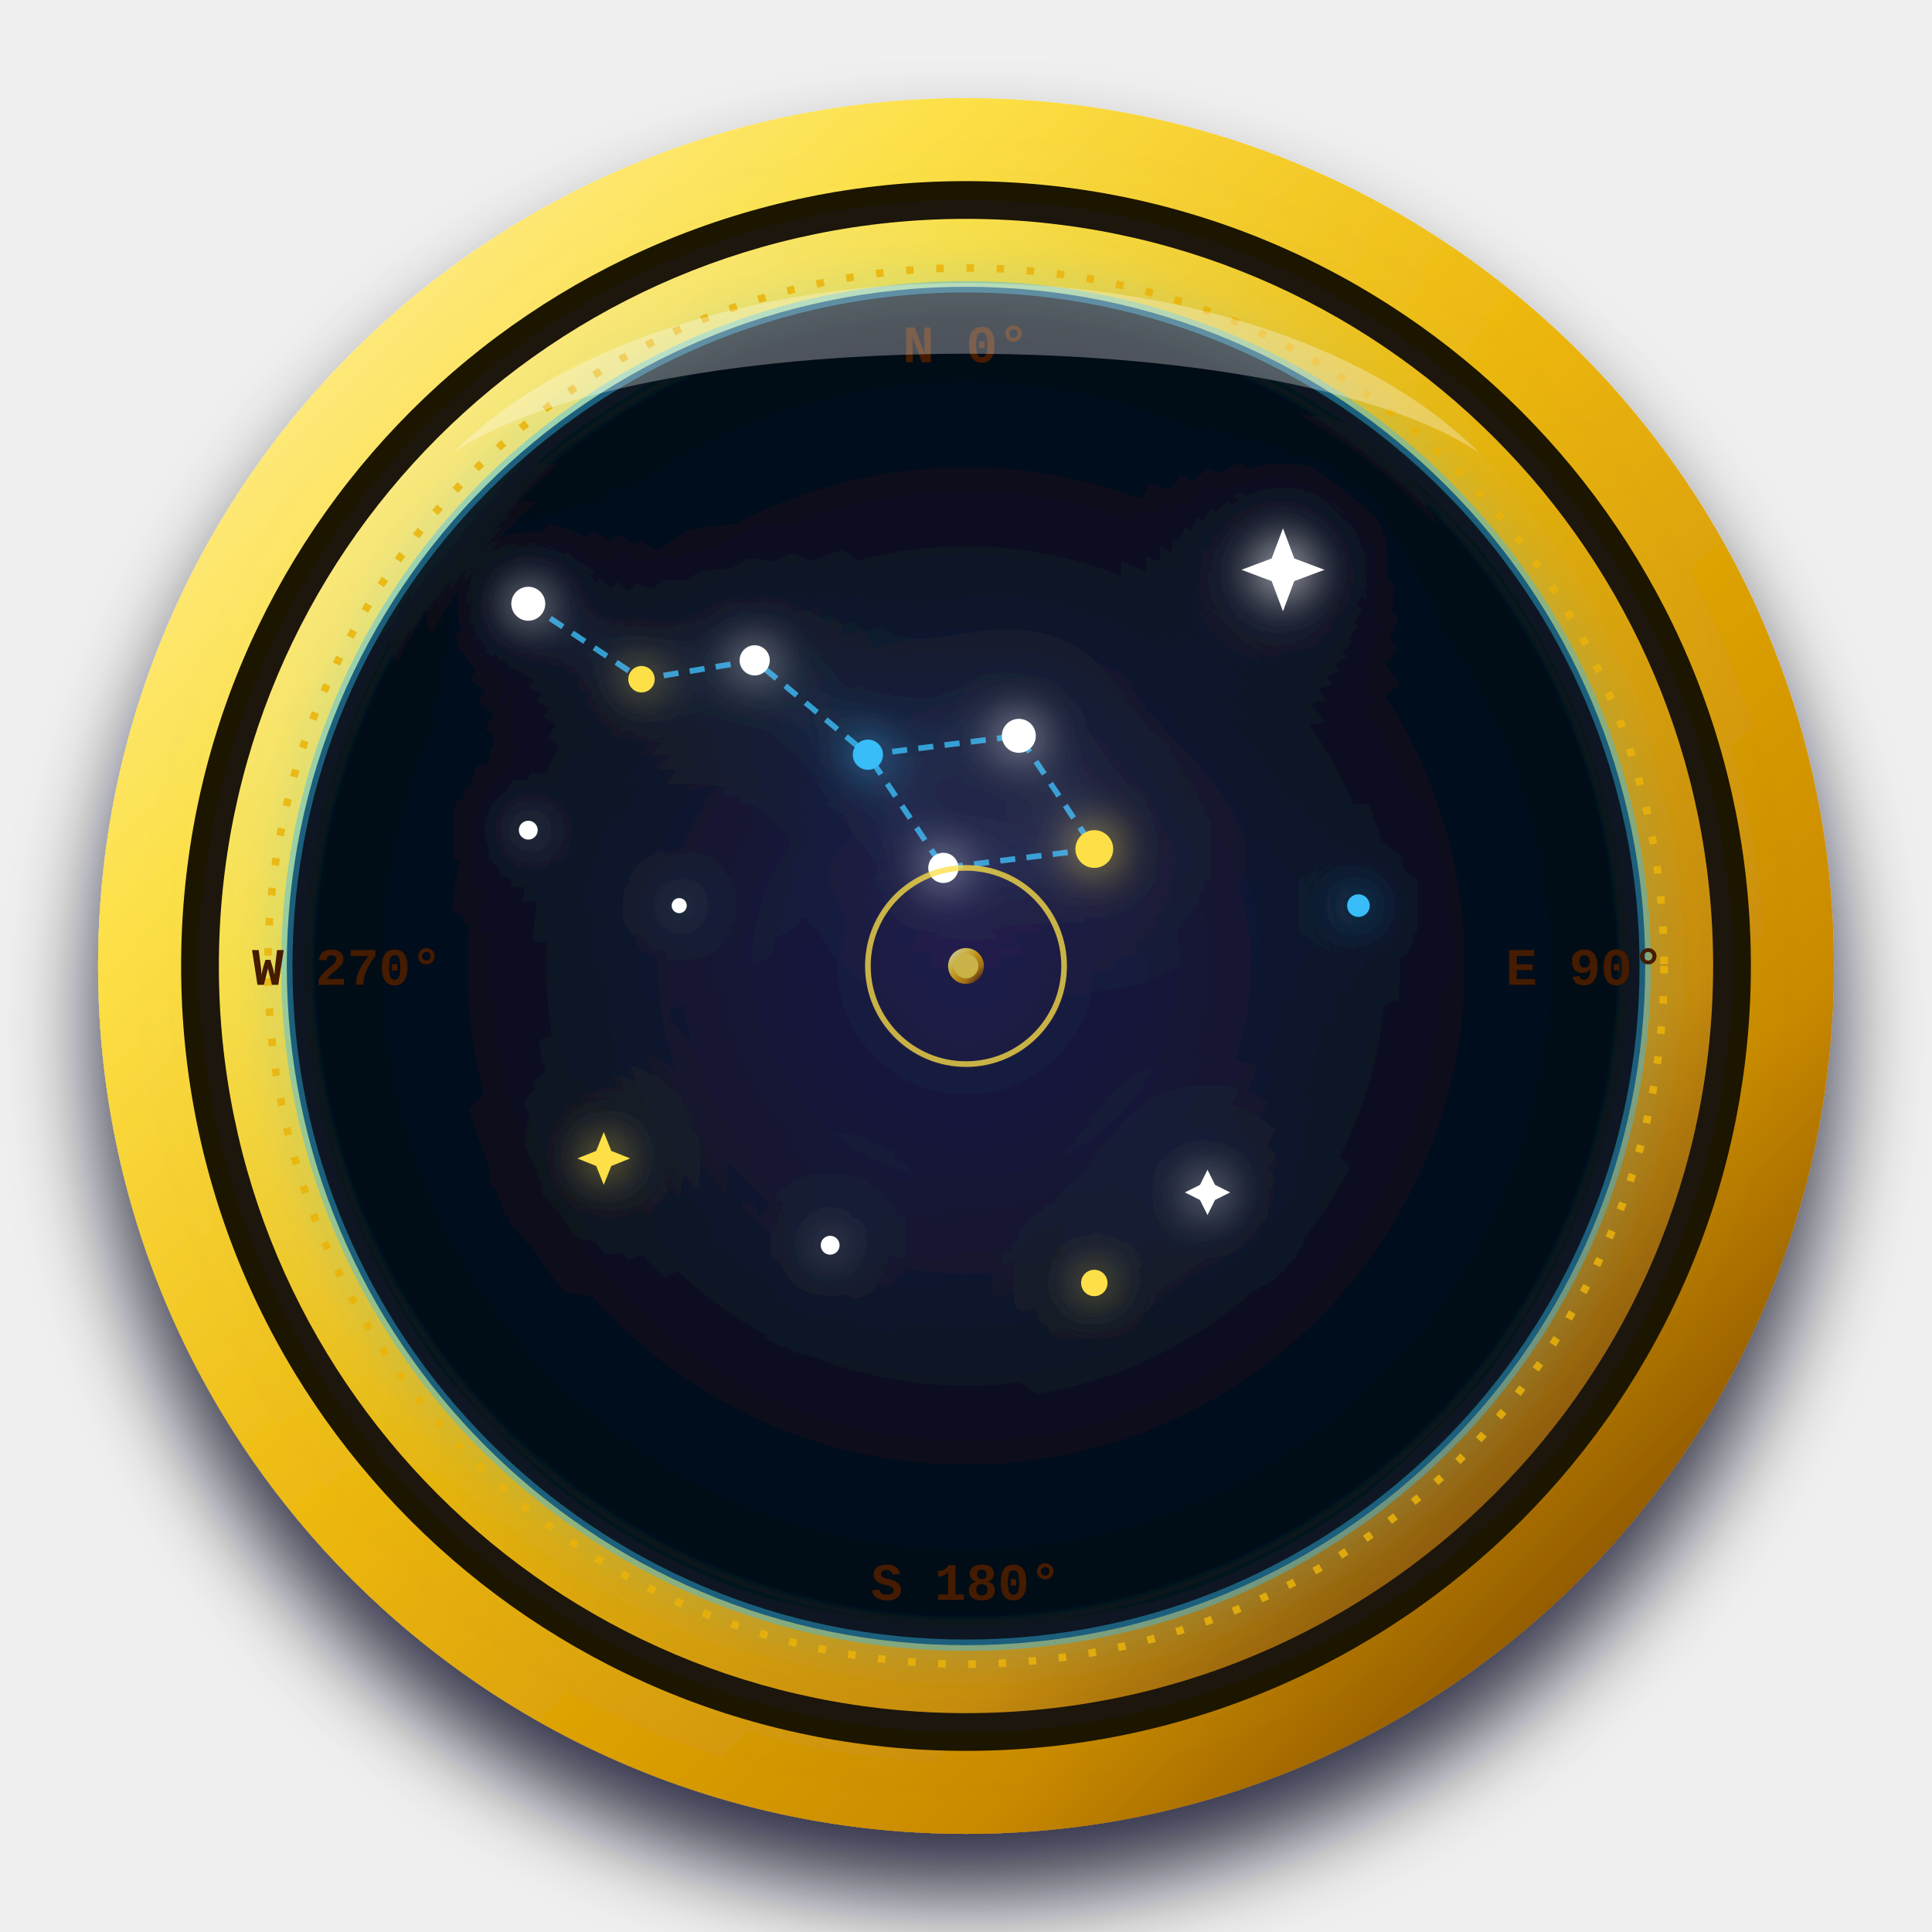
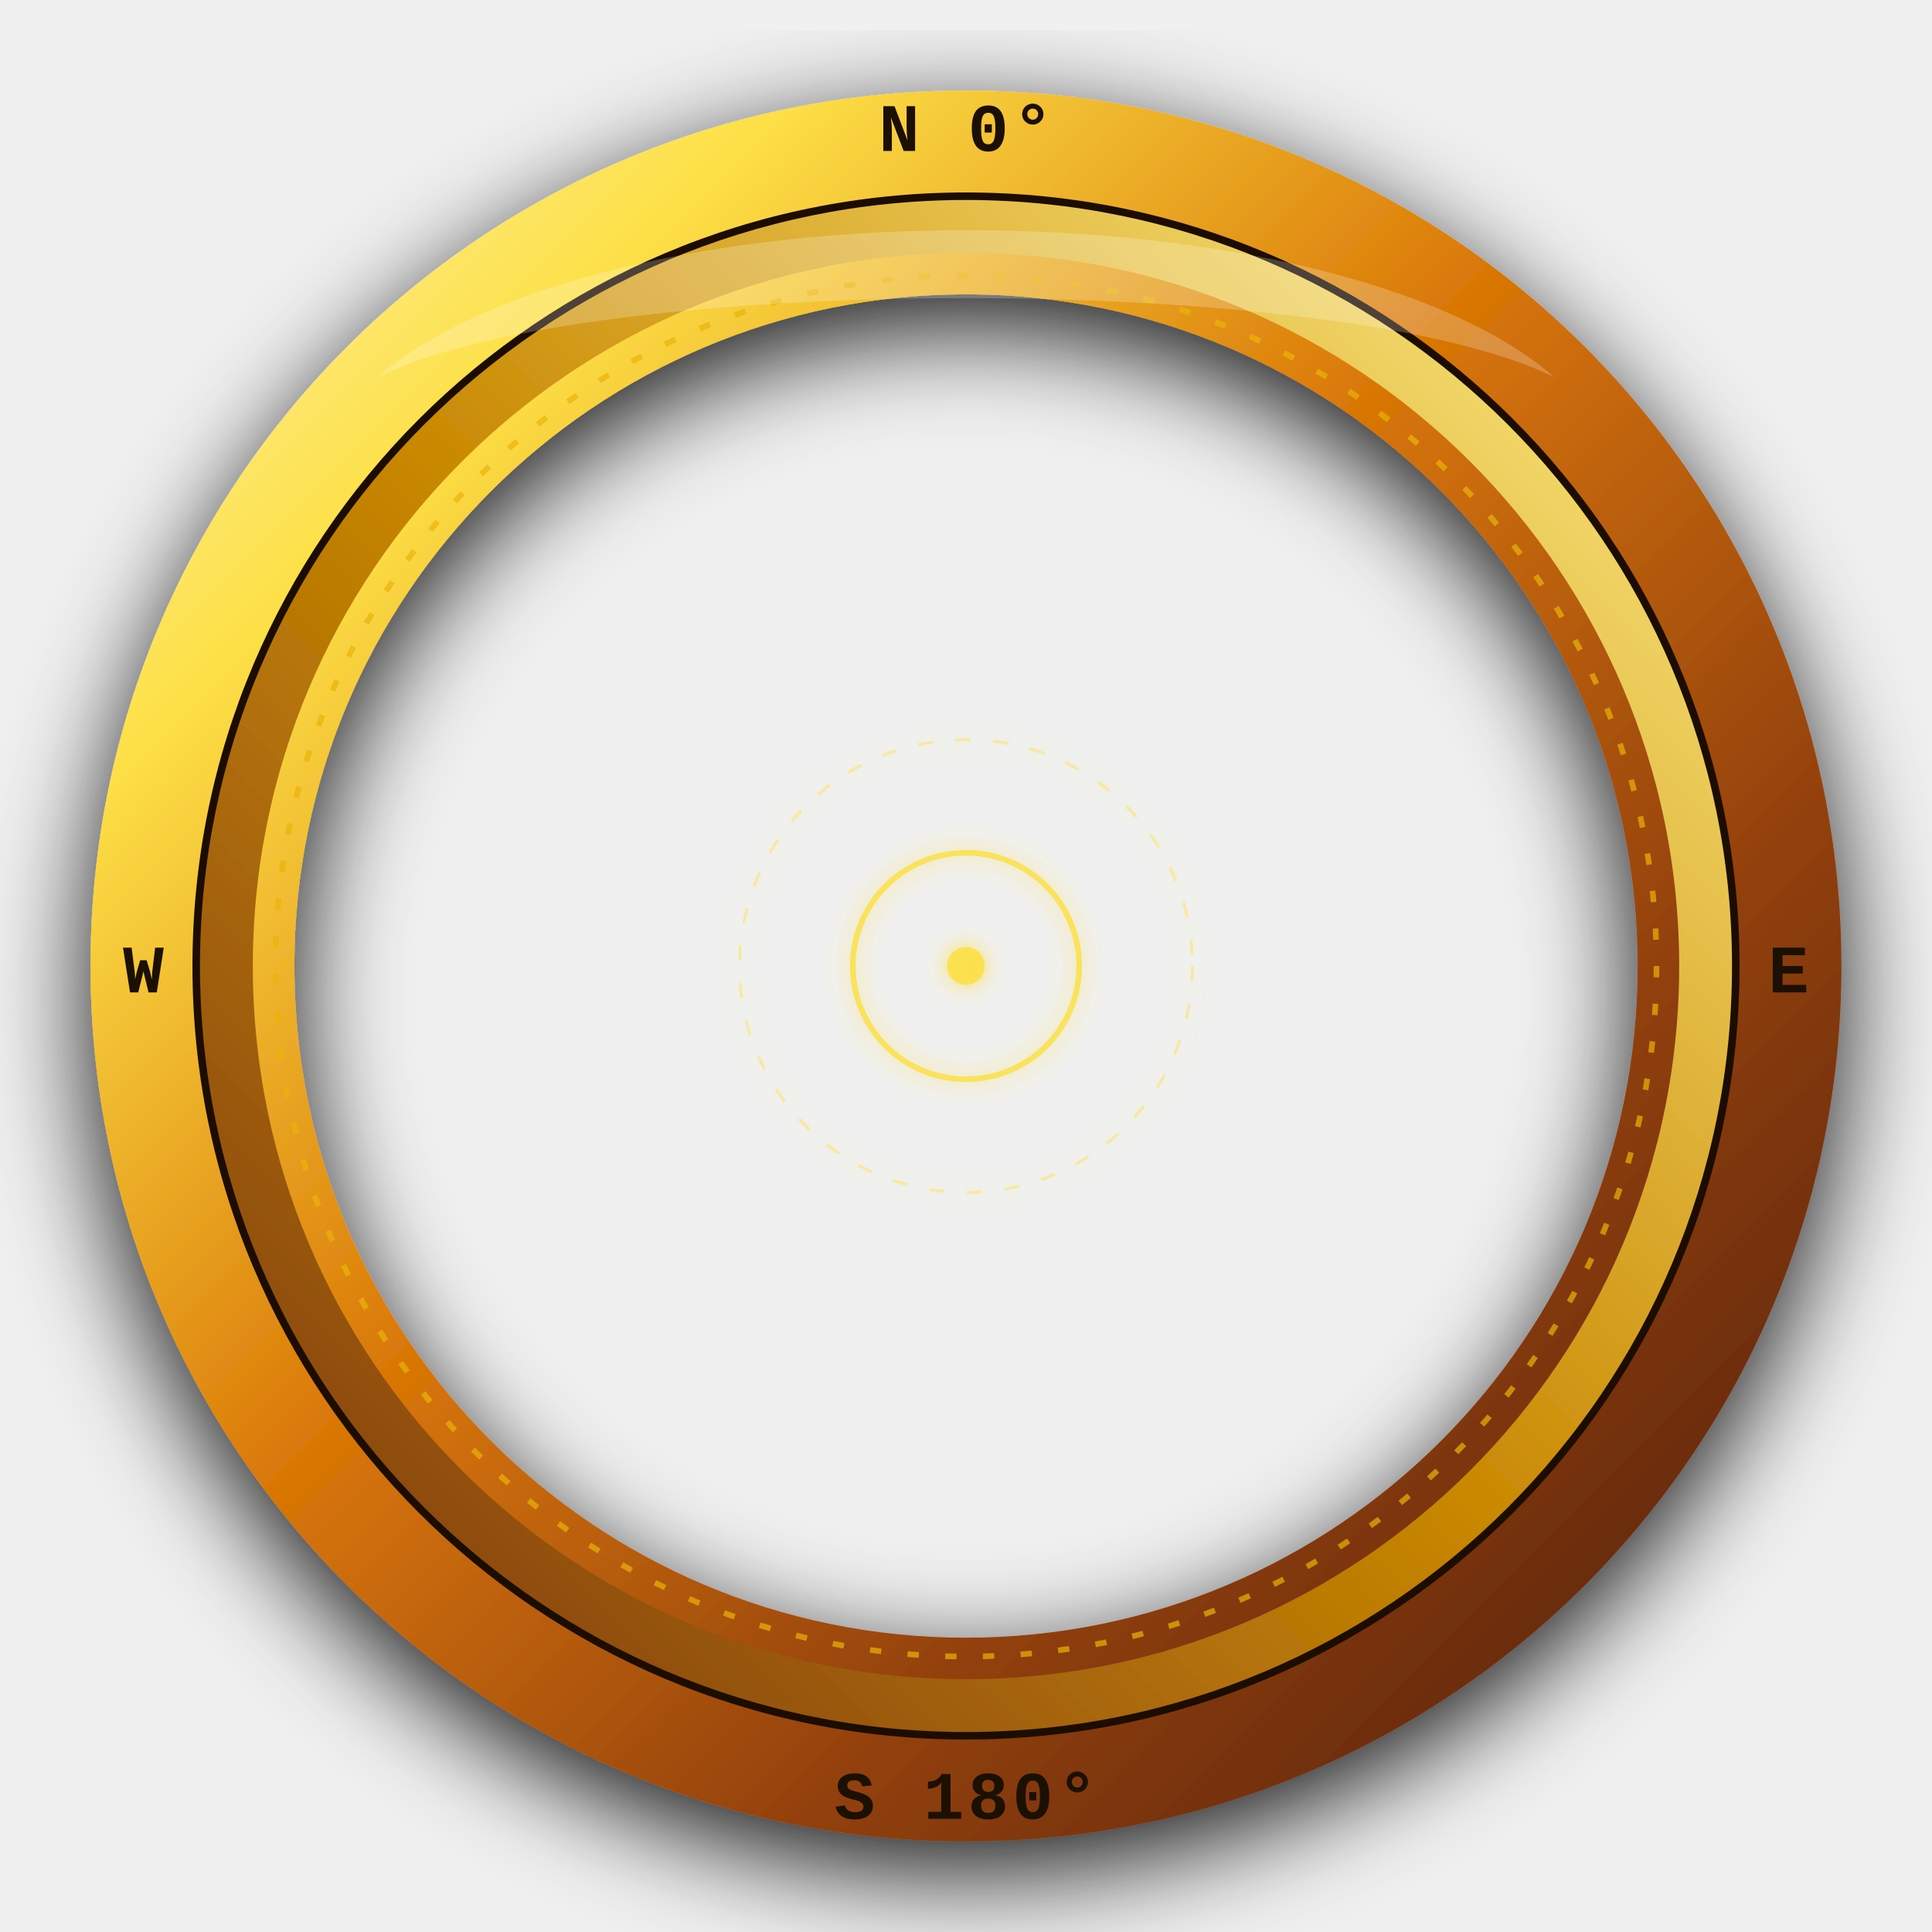
<svg xmlns="http://www.w3.org/2000/svg" viewBox="0 0 512 512" width="100%" height="100%">
  <defs>
-     <filter id="telescope-glow" x="-40%" y="-40%" width="180%" height="180%">
-       <feGaussianBlur stdDeviation="6" result="b1" />
-       <feGaussianBlur stdDeviation="15" result="b2" />
+     <linearGradient id="brass-ring-grad" x1="0%" y1="0%" x2="100%" y2="100%">
+       <stop offset="0%" stop-color="#fff5c0" />
+       <stop offset="20%" stop-color="#fde047" />
+       <stop offset="45%" stop-color="#d97706" />
+       <stop offset="70%" stop-color="#92400e" />
+       <stop offset="100%" stop-color="#451a03" />
+     </linearGradient>
+     <linearGradient id="brass-inner-grad" x1="100%" y1="0%" x2="0%" y2="100%">
+       <stop offset="0%" stop-color="#fef08a" />
+       <stop offset="50%" stop-color="#ca8a04" />
+       <stop offset="100%" stop-color="#78350f" />
+     </linearGradient>
+     <filter id="reticle-glow" x="-30%" y="-30%" width="160%" height="160%">
+       <feGaussianBlur stdDeviation="3" result="blur" />
      <feMerge>
-         <feMergeNode in="b2" />
-         <feMergeNode in="b1" />
+         <feMergeNode in="blur" />
        <feMergeNode in="SourceGraphic" />
      </feMerge>
    </filter>
-     <filter id="viewfinder-shadow" x="-30%" y="-30%" width="160%" height="160%">
-       <feDropShadow dx="0" dy="16" stdDeviation="12" flood-color="#020617" flood-opacity="0.8" />
+     <filter id="bezel-shadow" x="-15%" y="-15%" width="130%" height="130%">
+       <feDropShadow dx="0" dy="8" stdDeviation="14" flood-color="#000000" flood-opacity="0.9" />
    </filter>
-     <linearGradient id="brass-eyepiece-ring" x1="0%" y1="0%" x2="100%" y2="100%">
-       <stop offset="0%" stop-color="#fff5c0" />
-       <stop offset="25%" stop-color="#fde047" />
-       <stop offset="50%" stop-color="#eab308" />
-       <stop offset="75%" stop-color="#ca8a04" />
-       <stop offset="100%" stop-color="#451a03" />
-     </linearGradient>
-     <radialGradient id="viewfinder-space" cx="50%" cy="50%" r="50%">
-       <stop offset="0%" stop-color="#1e1b4b" />
-       <stop offset="50%" stop-color="#0f172a" />
-       <stop offset="85%" stop-color="#020617" />
-       <stop offset="100%" stop-color="#000000" />
-     </radialGradient>
+     <clipPath id="bezel-clip">
+       <circle cx="256" cy="256" r="232" />
+     </clipPath>
+     <mask id="ring-mask">
+       <rect width="512" height="512" fill="white" />
+       <circle cx="256" cy="256" r="178" fill="black" />
+     </mask>
  </defs>
-   <g filter="url(#viewfinder-shadow)" transform="translate(0, 0)">
-     <circle cx="256" cy="256" r="230" fill="url(#brass-eyepiece-ring)" />
-     <circle cx="256" cy="256" r="208" fill="#1e1003" />
-     <circle cx="256" cy="256" r="198" fill="url(#brass-eyepiece-ring)" />
-     <circle cx="256" cy="256" r="180" fill="url(#viewfinder-space)" />
-     <circle cx="256" cy="256" r="180" fill="none" stroke="#38bdf8" stroke-width="3" opacity="0.5" filter="url(#telescope-glow)" />
-     <g filter="url(#telescope-glow)">
-       <polyline points="140,160 170,180 200,175 230,200 270,195 290,225 250,230 230,200" fill="none" stroke="#38bdf8" stroke-width="1.5" stroke-dasharray="4,3" opacity="0.8" />
-       <circle cx="140" cy="160" r="4.5" fill="#ffffff" />
-       <circle cx="170" cy="180" r="3.5" fill="#fde047" />
-       <circle cx="200" cy="175" r="4" fill="#ffffff" />
-       <circle cx="230" cy="200" r="4" fill="#38bdf8" />
-       <circle cx="270" cy="195" r="4.5" fill="#ffffff" />
-       <circle cx="290" cy="225" r="5" fill="#fde047" />
-       <circle cx="250" cy="230" r="4" fill="#ffffff" />
-       <polygon points="340,140 343,148 351,151 343,154 340,162 337,154 329,151 337,148" fill="#ffffff" />
-       <polygon points="160,300 162,305 167,307 162,309 160,314 158,309 153,307 158,305" fill="#fde047" />
-       <polygon points="320,310 322,314 326,316 322,318 320,322 318,318 314,316 318,314" fill="#ffffff" />
-       <circle cx="180" cy="240" r="2" fill="#ffffff" />
-       <circle cx="360" cy="240" r="3" fill="#38bdf8" />
-       <circle cx="220" cy="330" r="2.5" fill="#ffffff" />
-       <circle cx="290" cy="340" r="3.5" fill="#fde047" />
-       <circle cx="140" cy="220" r="2.5" fill="#ffffff" />
-     </g>
-     <g stroke="url(#brass-eyepiece-ring)" stroke-width="1.5" opacity="0.85">
-       <line x1="80" y1="256" x2="230" y2="256" />
-       <line x1="282" y1="256" x2="432" y2="256" />
-       <line x1="256" y1="80" x2="256" y2="230" />
-       <line x1="256" y1="282" x2="256" y2="432" />
-       <circle cx="256" cy="256" r="26" fill="none" stroke="#fde047" stroke-width="1.5" opacity="0.9" />
-       <circle cx="256" cy="256" r="4" fill="#fde047" opacity="0.9" />
-       <circle cx="256" cy="256" r="185" fill="none" stroke="#eab308" stroke-width="2" stroke-dasharray="2,6" />
-     </g>
-     <text x="256" y="96" text-anchor="middle" font-family="'Courier New', monospace" font-weight="900" font-size="14" fill="#451a03">N 0°</text>
-     <text x="256" y="424" text-anchor="middle" font-family="'Courier New', monospace" font-weight="900" font-size="14" fill="#451a03">S 180°</text>
-     <text x="420" y="261" text-anchor="middle" font-family="'Courier New', monospace" font-weight="900" font-size="14" fill="#451a03">E 90°</text>
-     <text x="92" y="261" text-anchor="middle" font-family="'Courier New', monospace" font-weight="900" font-size="14" fill="#451a03">W 270°</text>
-     <path d="M 120 120 C 180 60, 332 60, 392 120 C 340 85, 172 85, 120 120 Z" fill="#ffffff" opacity="0.3" />
+   <g filter="url(#bezel-shadow)">
+     <circle cx="256" cy="256" r="232" fill="url(#brass-ring-grad)" mask="url(#ring-mask)" />
+     <circle cx="256" cy="256" r="202" fill="none" stroke="#1c1003" stroke-width="6" mask="url(#ring-mask)" />
+     <circle cx="256" cy="256" r="196" fill="none" stroke="url(#brass-inner-grad)" stroke-width="14" mask="url(#ring-mask)" />
  </g>
+   <text x="256" y="40" text-anchor="middle" font-family="'Courier New', monospace" font-weight="900" font-size="18" fill="#1c1003" letter-spacing="1">N 0°</text>
+   <text x="256" y="482" text-anchor="middle" font-family="'Courier New', monospace" font-weight="900" font-size="18" fill="#1c1003" letter-spacing="1">S 180°</text>
+   <text x="474" y="263" text-anchor="middle" font-family="'Courier New', monospace" font-weight="900" font-size="18" fill="#1c1003" letter-spacing="1">E</text>
+   <text x="38" y="263" text-anchor="middle" font-family="'Courier New', monospace" font-weight="900" font-size="18" fill="#1c1003" letter-spacing="1">W</text>
+   <g stroke="#ca8a04" stroke-width="2" opacity="0.7">
+     <circle cx="256" cy="256" r="183" fill="none" stroke="#eab308" stroke-width="1.5" stroke-dasharray="3 7" />
+   </g>
+   <g filter="url(#reticle-glow)" stroke="url(#brass-ring-grad)" stroke-width="1.2" opacity="0.75">
+     <line x1="84" y1="256" x2="228" y2="256" />
+     <line x1="284" y1="256" x2="428" y2="256" />
+     <line x1="256" y1="84" x2="256" y2="228" />
+     <line x1="256" y1="284" x2="256" y2="428" />
+   </g>
+   <g filter="url(#reticle-glow)">
+     <circle cx="256" cy="256" r="30" fill="none" stroke="#fde047" stroke-width="1.5" opacity="0.85" />
+     <circle cx="256" cy="256" r="60" fill="none" stroke="#fde047" stroke-width="0.8" opacity="0.45" stroke-dasharray="4 6" />
+     <circle cx="256" cy="256" r="5" fill="#fde047" opacity="0.9" />
+   </g>
+   <path d="M 100 100 C 160 48, 352 48, 412 100 C 356 72, 156 72, 100 100 Z" fill="#ffffff" opacity="0.22" clip-path="url(#bezel-clip)" />
</svg>
